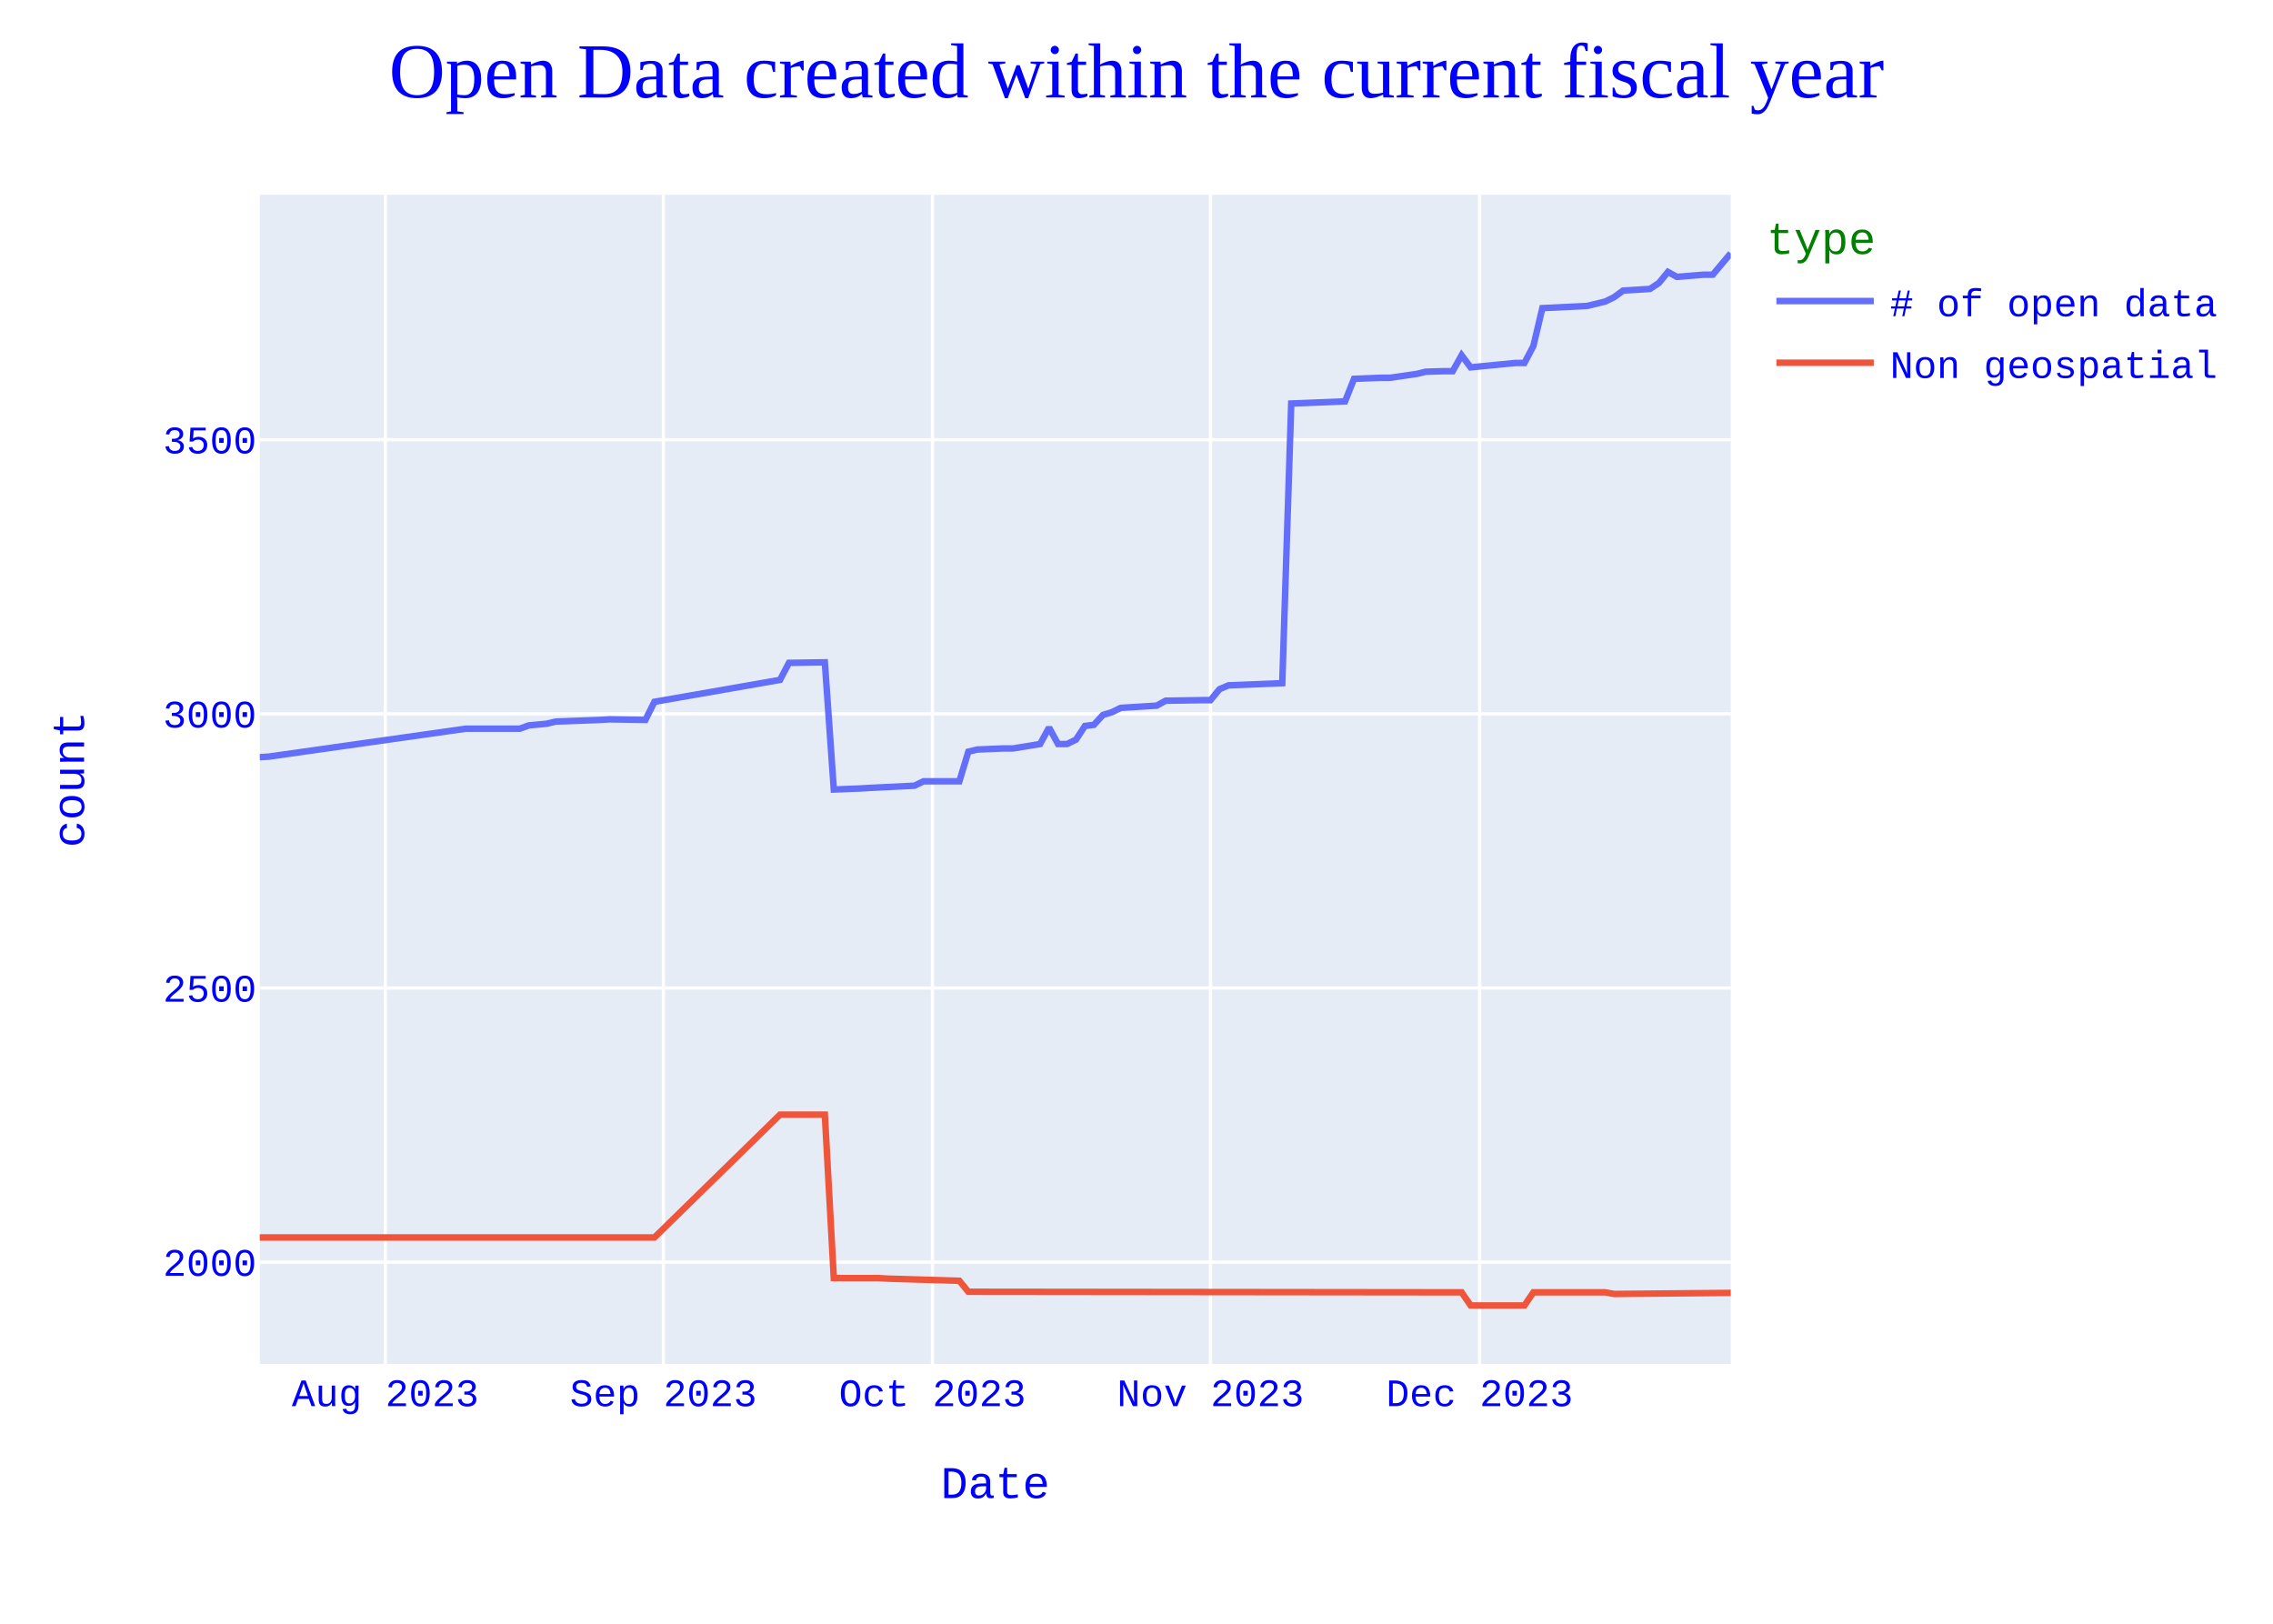
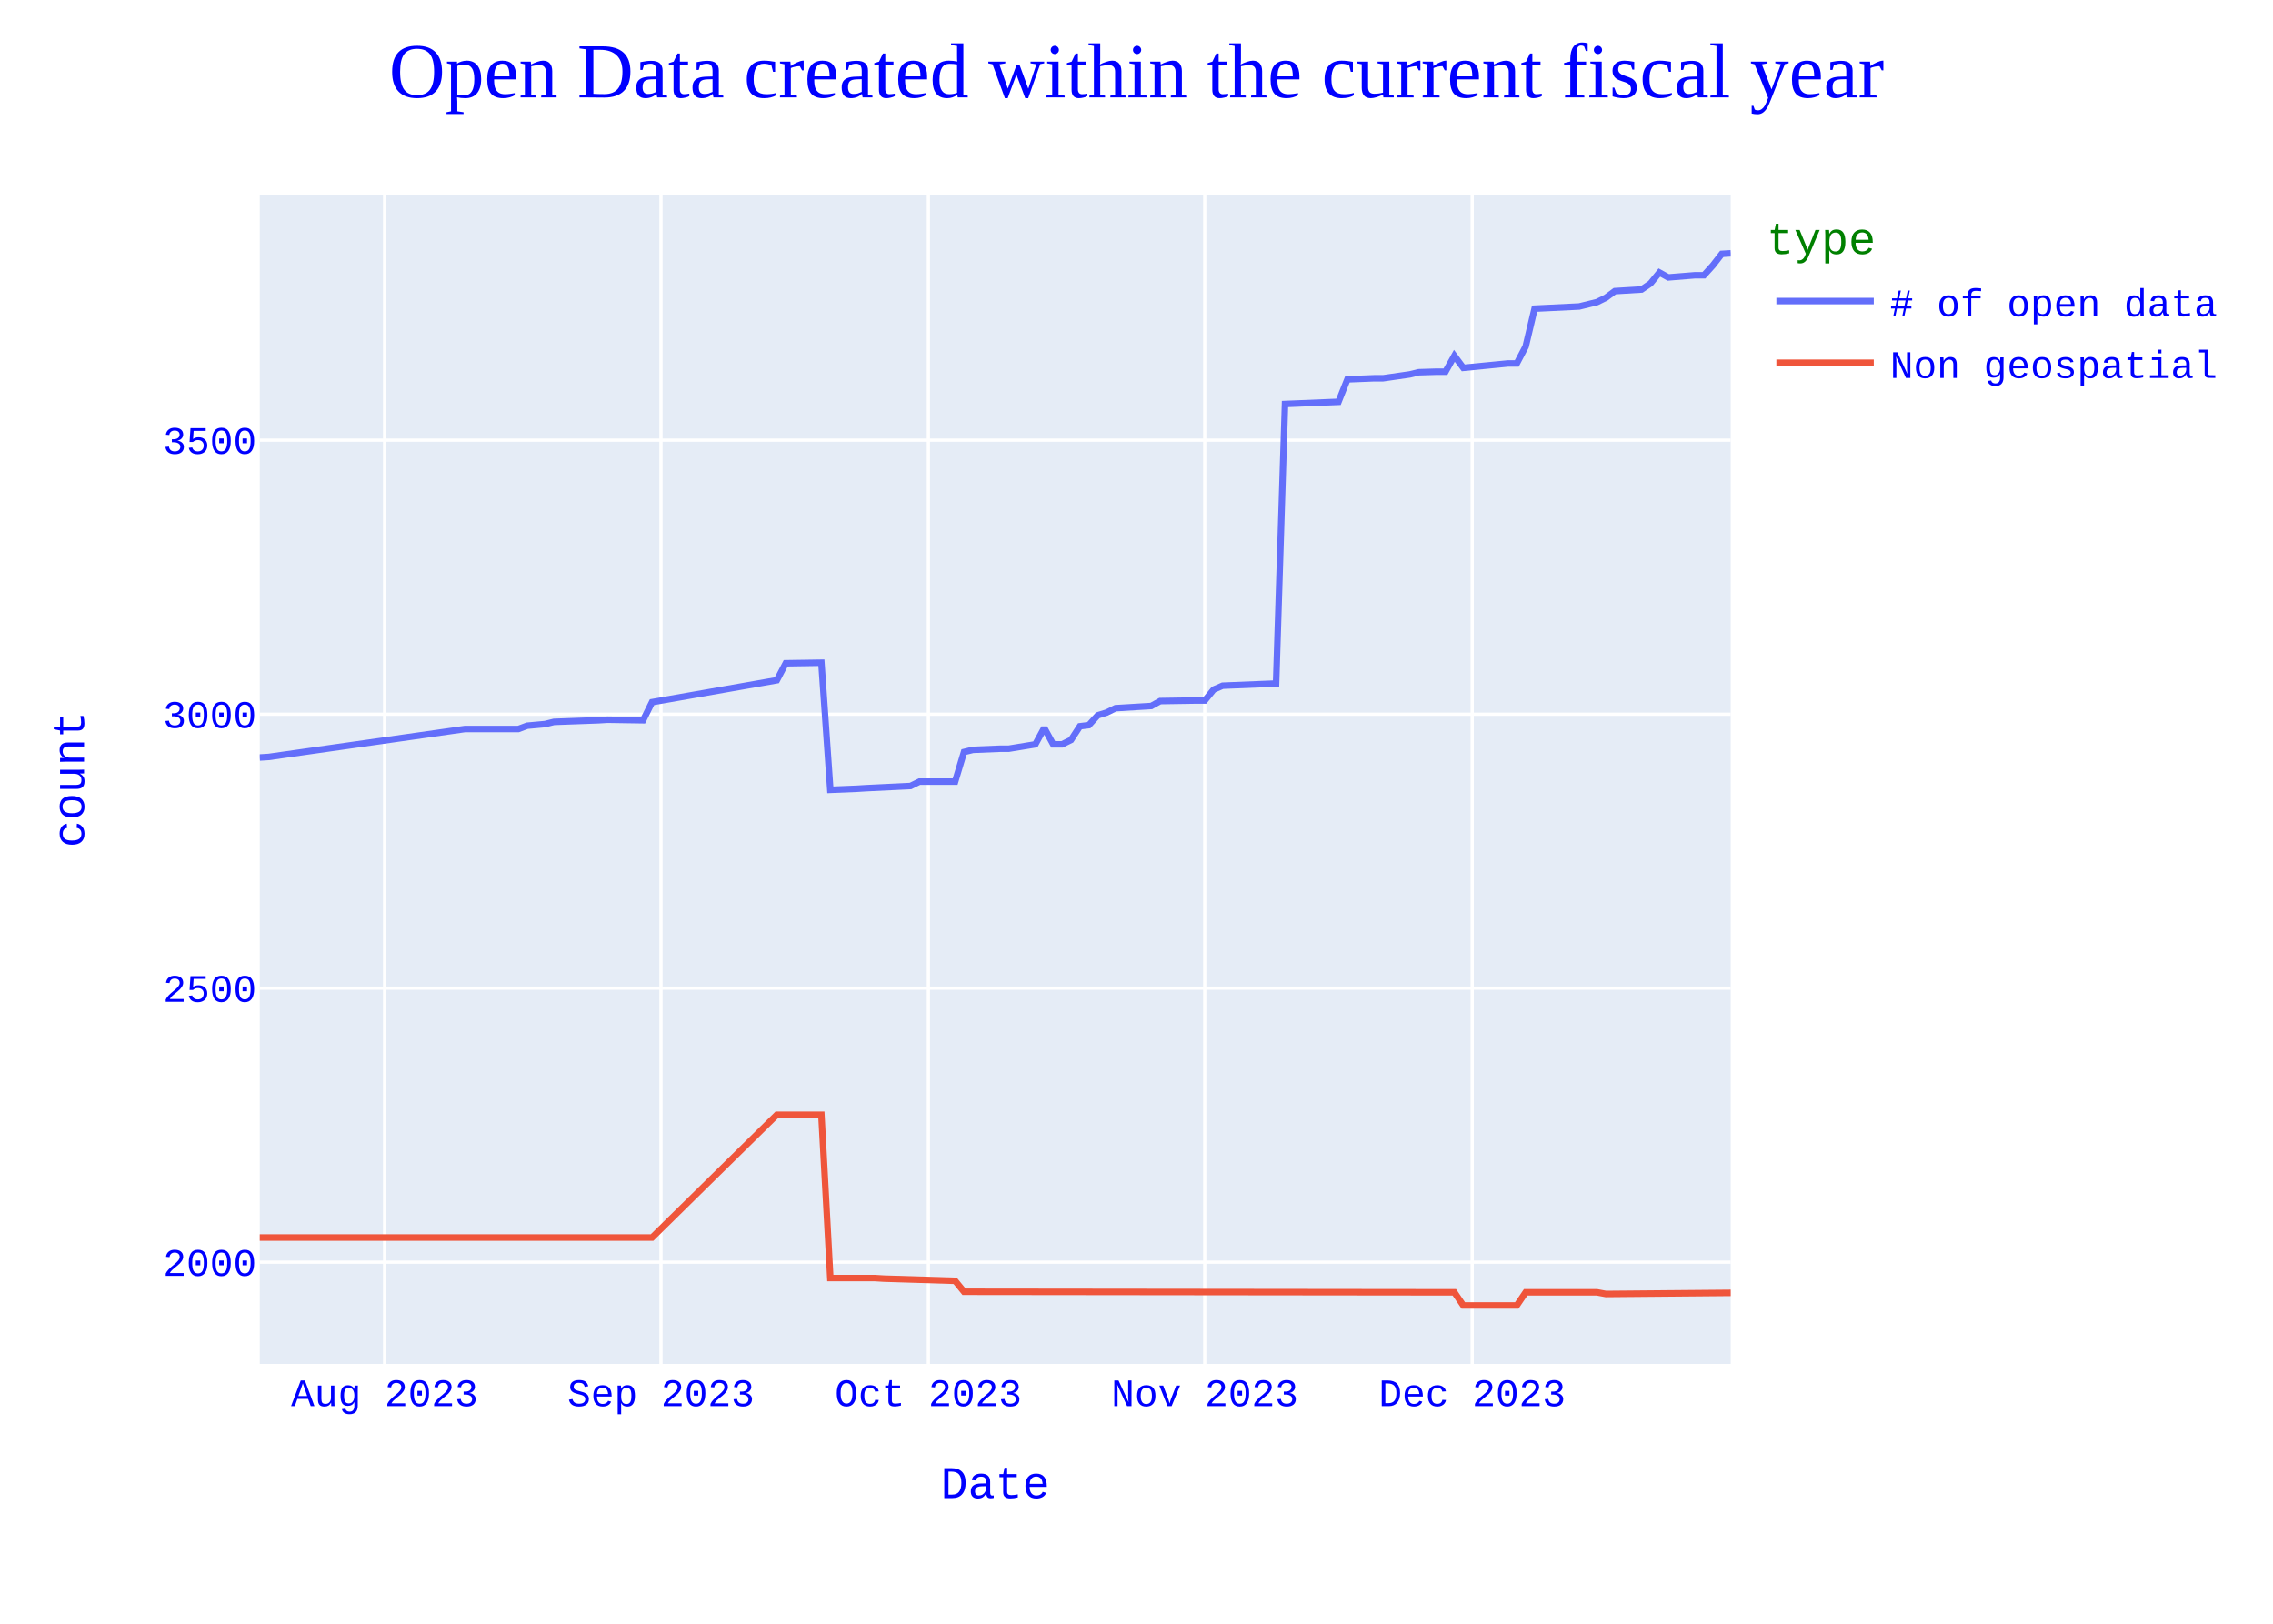
<svg xmlns="http://www.w3.org/2000/svg" class="main-svg" width="700" height="500" style="" viewBox="0 0 700 500">
  <rect x="0" y="0" width="700" height="500" style="fill: rgb(255, 255, 255); fill-opacity: 1;" />
-   <defs id="defs-731431">
+   <defs id="defs-eeb2be">
    <g class="clips">
-       <clipPath id="clip731431xyplot" class="plotclip">
+       <clipPath id="clipeeb2bexyplot" class="plotclip">
        <rect width="453" height="360" />
      </clipPath>
-       <clipPath class="axesclip" id="clip731431x">
+       <clipPath class="axesclip" id="clipeeb2bex">
        <rect x="80" y="0" width="453" height="500" />
      </clipPath>
-       <clipPath class="axesclip" id="clip731431y">
+       <clipPath class="axesclip" id="clipeeb2bey">
        <rect x="0" y="60" width="700" height="360" />
      </clipPath>
-       <clipPath class="axesclip" id="clip731431xy">
+       <clipPath class="axesclip" id="clipeeb2bexy">
        <rect x="80" y="60" width="453" height="360" />
      </clipPath>
    </g>
    <g class="gradients" />
    <g class="patterns" />
  </defs>
  <g class="bglayer">
    <rect class="bg" x="80" y="60" width="453" height="360" style="fill: rgb(229, 236, 246); fill-opacity: 1; stroke-width: 0;" />
  </g>
  <g class="layer-below">
    <g class="imagelayer" />
    <g class="shapelayer" />
  </g>
  <g class="cartesianlayer">
    <g class="subplot xy">
      <g class="layer-subplot">
        <g class="shapelayer" />
        <g class="imagelayer" />
      </g>
      <g class="minor-gridlayer">
        <g class="x" />
        <g class="y" />
      </g>
      <g class="gridlayer">
        <g class="x">
-           <path class="xgrid crisp" transform="translate(118.67,0)" d="M0,60v360" style="stroke: rgb(255, 255, 255); stroke-opacity: 1; stroke-width: 1px;" />
-           <path class="xgrid crisp" transform="translate(204.3,0)" d="M0,60v360" style="stroke: rgb(255, 255, 255); stroke-opacity: 1; stroke-width: 1px;" />
-           <path class="xgrid crisp" transform="translate(287.16,0)" d="M0,60v360" style="stroke: rgb(255, 255, 255); stroke-opacity: 1; stroke-width: 1px;" />
-           <path class="xgrid crisp" transform="translate(372.79,0)" d="M0,60v360" style="stroke: rgb(255, 255, 255); stroke-opacity: 1; stroke-width: 1px;" />
-           <path class="xgrid crisp" transform="translate(455.66,0)" d="M0,60v360" style="stroke: rgb(255, 255, 255); stroke-opacity: 1; stroke-width: 1px;" />
+           <path class="xgrid crisp" transform="translate(118.44,0)" d="M0,60v360" style="stroke: rgb(255, 255, 255); stroke-opacity: 1; stroke-width: 1px;" />
+           <path class="xgrid crisp" transform="translate(203.55,0)" d="M0,60v360" style="stroke: rgb(255, 255, 255); stroke-opacity: 1; stroke-width: 1px;" />
+           <path class="xgrid crisp" transform="translate(285.91,0)" d="M0,60v360" style="stroke: rgb(255, 255, 255); stroke-opacity: 1; stroke-width: 1px;" />
+           <path class="xgrid crisp" transform="translate(371.02,0)" d="M0,60v360" style="stroke: rgb(255, 255, 255); stroke-opacity: 1; stroke-width: 1px;" />
+           <path class="xgrid crisp" transform="translate(453.38,0)" d="M0,60v360" style="stroke: rgb(255, 255, 255); stroke-opacity: 1; stroke-width: 1px;" />
        </g>
        <g class="y">
-           <path class="ygrid crisp" transform="translate(0,388.66)" d="M80,0h453" style="stroke: rgb(255, 255, 255); stroke-opacity: 1; stroke-width: 1px;" />
-           <path class="ygrid crisp" transform="translate(0,304.24)" d="M80,0h453" style="stroke: rgb(255, 255, 255); stroke-opacity: 1; stroke-width: 1px;" />
-           <path class="ygrid crisp" transform="translate(0,219.82)" d="M80,0h453" style="stroke: rgb(255, 255, 255); stroke-opacity: 1; stroke-width: 1px;" />
-           <path class="ygrid crisp" transform="translate(0,135.4)" d="M80,0h453" style="stroke: rgb(255, 255, 255); stroke-opacity: 1; stroke-width: 1px;" />
+           <path class="ygrid crisp" transform="translate(0,388.67)" d="M80,0h453" style="stroke: rgb(255, 255, 255); stroke-opacity: 1; stroke-width: 1px;" />
+           <path class="ygrid crisp" transform="translate(0,304.29)" d="M80,0h453" style="stroke: rgb(255, 255, 255); stroke-opacity: 1; stroke-width: 1px;" />
+           <path class="ygrid crisp" transform="translate(0,219.92)" d="M80,0h453" style="stroke: rgb(255, 255, 255); stroke-opacity: 1; stroke-width: 1px;" />
+           <path class="ygrid crisp" transform="translate(0,135.54)" d="M80,0h453" style="stroke: rgb(255, 255, 255); stroke-opacity: 1; stroke-width: 1px;" />
        </g>
      </g>
      <g class="zerolinelayer" />
      <path class="xlines-below" />
      <path class="ylines-below" />
      <g class="overlines-below" />
      <g class="xaxislayer-below" />
      <g class="yaxislayer-below" />
      <g class="overaxes-below" />
-       <g class="plot" transform="translate(80,60)" clip-path="url(#clip731431xyplot)">
+       <g class="plot" transform="translate(80,60)" clip-path="url(#clipeeb2bexyplot)">
        <g class="scatterlayer mlayer">
-           <g class="trace scatter trace2c5bb0" style="stroke-miterlimit: 2; opacity: 1;">
+           <g class="trace scatter trace68eda6" style="stroke-miterlimit: 2; opacity: 1;">
            <g class="fills" />
            <g class="errorbars" />
            <g class="lines">
-               <path class="js-line" d="M453,18L447.48,24.58L444.71,24.58L436.43,25.26L433.66,23.74L430.9,27.12L428.14,28.97L419.85,29.48L417.09,31.51L414.33,32.86L408.8,34.21L394.99,34.88L392.23,46.53L389.47,51.77L386.71,51.77L372.9,53.12L370.13,49.4L367.37,54.3L364.61,54.3L359.09,54.47L356.32,55.14L348.04,56.33L345.27,56.33L336.99,56.66L334.23,63.59L317.65,64.26L314.89,150.37L298.32,151.04L295.55,152.23L292.79,155.6L290.03,155.6L278.98,155.77L276.22,157.29L265.17,157.97L262.41,159.32L259.65,160.16L256.88,163.2L254.12,163.54L251.36,167.76L248.6,169.11L245.84,169.11L243.07,164.04L240.31,169.11L232.02,170.46L229.26,170.46L220.98,170.8L218.21,171.47L215.45,180.59L212.69,180.59L204.4,180.59L201.64,181.94L187.83,182.62L185.07,182.79L176.78,183.12L174.02,143.95L162.97,144.12L160.21,149.36L121.54,156.11L118.77,161.68L107.73,161.51L104.96,161.68L91.15,162.19L88.39,162.86L82.87,163.37L80.1,164.38L63.53,164.38L2.76,172.99L0,173.16" style="vector-effect: none; fill: none; stroke: rgb(99, 110, 250); stroke-opacity: 1; stroke-width: 2px; opacity: 1;" />
+               <path class="js-line" d="M453,18L450.25,18.17L447.51,21.71L444.76,24.75L442.02,24.75L433.78,25.42L431.04,23.91L428.29,27.28L425.55,29.14L417.31,29.64L414.56,31.67L411.82,33.02L406.33,34.37L392.6,35.04L389.85,46.69L387.11,51.92L384.36,51.92L370.64,53.27L367.89,49.56L365.15,54.45L362.4,54.45L356.91,54.62L354.16,55.29L345.93,56.48L343.18,56.48L334.95,56.81L332.2,63.73L315.73,64.41L312.98,150.47L296.51,151.14L293.76,152.33L291.02,155.7L288.27,155.7L277.29,155.87L274.55,157.39L263.56,158.06L260.82,159.41L258.07,160.26L255.33,163.29L252.58,163.63L249.84,167.85L247.09,169.2L244.35,169.2L241.6,164.14L238.85,169.2L230.62,170.55L227.87,170.55L219.64,170.89L216.89,171.56L214.15,180.68L211.4,180.68L203.16,180.68L200.42,182.03L186.69,182.7L183.95,182.87L175.71,183.21L172.96,144.06L161.98,144.23L159.24,149.46L120.8,156.21L118.05,161.78L107.07,161.61L104.33,161.78L90.6,162.28L87.85,162.96L82.36,163.46L79.62,164.48L63.15,164.48L2.75,173.08L0,173.25" style="vector-effect: none; fill: none; stroke: rgb(99, 110, 250); stroke-opacity: 1; stroke-width: 2px; opacity: 1;" />
            </g>
            <g class="points" />
            <g class="text" />
          </g>
-           <g class="trace scatter traceb7c270" style="stroke-miterlimit: 2; opacity: 1;">
+           <g class="trace scatter trace397516" style="stroke-miterlimit: 2; opacity: 1;">
            <g class="fills" />
            <g class="errorbars" />
            <g class="lines">
-               <path class="js-line" d="M453,338.12L417.09,338.45L414.33,337.95L392.23,337.95L389.47,342L372.9,342L370.13,337.95L218.21,337.78L215.45,334.4L193.35,333.73L190.59,333.56L176.78,333.56L174.02,283.24L160.21,283.24L121.54,321.06L0,321.06" style="vector-effect: none; fill: none; stroke: rgb(239, 85, 59); stroke-opacity: 1; stroke-width: 2px; opacity: 1;" />
+               <path class="js-line" d="M453,338.12L414.56,338.46L411.82,337.95L389.85,337.95L387.11,342L370.64,342L367.89,337.95L216.89,337.78L214.15,334.41L192.18,333.73L189.44,333.56L175.71,333.56L172.96,283.28L159.24,283.28L120.8,321.08L0,321.08" style="vector-effect: none; fill: none; stroke: rgb(239, 85, 59); stroke-opacity: 1; stroke-width: 2px; opacity: 1;" />
            </g>
            <g class="points" />
            <g class="text" />
          </g>
        </g>
      </g>
      <g class="overplot" />
      <path class="xlines-above crisp" d="M0,0" style="fill: none;" />
      <path class="ylines-above crisp" d="M0,0" style="fill: none;" />
      <g class="overlines-above" />
      <g class="xaxislayer-above">
        <g class="xtick">
-           <text text-anchor="middle" x="0" y="433" transform="translate(118.67,0)" style="font-family: 'Courier New'; font-size: 12px; fill: rgb(0, 0, 255); fill-opacity: 1; white-space: pre; opacity: 1;">Aug 2023</text>
+           <text text-anchor="middle" x="0" y="433" transform="translate(118.44,0)" style="font-family: 'Courier New'; font-size: 12px; fill: rgb(0, 0, 255); fill-opacity: 1; white-space: pre; opacity: 1;">Aug 2023</text>
        </g>
        <g class="xtick">
-           <text text-anchor="middle" x="0" y="433" style="font-family: 'Courier New'; font-size: 12px; fill: rgb(0, 0, 255); fill-opacity: 1; white-space: pre; opacity: 1;" transform="translate(204.3,0)">Sep 2023</text>
+           <text text-anchor="middle" x="0" y="433" style="font-family: 'Courier New'; font-size: 12px; fill: rgb(0, 0, 255); fill-opacity: 1; white-space: pre; opacity: 1;" transform="translate(203.55,0)">Sep 2023</text>
        </g>
        <g class="xtick">
-           <text text-anchor="middle" x="0" y="433" style="font-family: 'Courier New'; font-size: 12px; fill: rgb(0, 0, 255); fill-opacity: 1; white-space: pre; opacity: 1;" transform="translate(287.16,0)">Oct 2023</text>
+           <text text-anchor="middle" x="0" y="433" style="font-family: 'Courier New'; font-size: 12px; fill: rgb(0, 0, 255); fill-opacity: 1; white-space: pre; opacity: 1;" transform="translate(285.91,0)">Oct 2023</text>
        </g>
        <g class="xtick">
-           <text text-anchor="middle" x="0" y="433" style="font-family: 'Courier New'; font-size: 12px; fill: rgb(0, 0, 255); fill-opacity: 1; white-space: pre; opacity: 1;" transform="translate(372.79,0)">Nov 2023</text>
+           <text text-anchor="middle" x="0" y="433" style="font-family: 'Courier New'; font-size: 12px; fill: rgb(0, 0, 255); fill-opacity: 1; white-space: pre; opacity: 1;" transform="translate(371.02,0)">Nov 2023</text>
        </g>
        <g class="xtick">
-           <text text-anchor="middle" x="0" y="433" style="font-family: 'Courier New'; font-size: 12px; fill: rgb(0, 0, 255); fill-opacity: 1; white-space: pre; opacity: 1;" transform="translate(455.66,0)">Dec 2023</text>
+           <text text-anchor="middle" x="0" y="433" style="font-family: 'Courier New'; font-size: 12px; fill: rgb(0, 0, 255); fill-opacity: 1; white-space: pre; opacity: 1;" transform="translate(453.38,0)">Dec 2023</text>
        </g>
      </g>
      <g class="yaxislayer-above">
        <g class="ytick">
-           <text text-anchor="end" x="79" y="4.2" transform="translate(0,388.66)" style="font-family: 'Courier New'; font-size: 12px; fill: rgb(0, 0, 255); fill-opacity: 1; white-space: pre; opacity: 1;">2000</text>
+           <text text-anchor="end" x="79" y="4.2" transform="translate(0,388.67)" style="font-family: 'Courier New'; font-size: 12px; fill: rgb(0, 0, 255); fill-opacity: 1; white-space: pre; opacity: 1;">2000</text>
        </g>
        <g class="ytick">
-           <text text-anchor="end" x="79" y="4.2" style="font-family: 'Courier New'; font-size: 12px; fill: rgb(0, 0, 255); fill-opacity: 1; white-space: pre; opacity: 1;" transform="translate(0,304.24)">2500</text>
+           <text text-anchor="end" x="79" y="4.2" style="font-family: 'Courier New'; font-size: 12px; fill: rgb(0, 0, 255); fill-opacity: 1; white-space: pre; opacity: 1;" transform="translate(0,304.29)">2500</text>
        </g>
        <g class="ytick">
-           <text text-anchor="end" x="79" y="4.2" style="font-family: 'Courier New'; font-size: 12px; fill: rgb(0, 0, 255); fill-opacity: 1; white-space: pre; opacity: 1;" transform="translate(0,219.82)">3000</text>
+           <text text-anchor="end" x="79" y="4.2" style="font-family: 'Courier New'; font-size: 12px; fill: rgb(0, 0, 255); fill-opacity: 1; white-space: pre; opacity: 1;" transform="translate(0,219.92)">3000</text>
        </g>
        <g class="ytick">
-           <text text-anchor="end" x="79" y="4.2" style="font-family: 'Courier New'; font-size: 12px; fill: rgb(0, 0, 255); fill-opacity: 1; white-space: pre; opacity: 1;" transform="translate(0,135.4)">3500</text>
+           <text text-anchor="end" x="79" y="4.2" style="font-family: 'Courier New'; font-size: 12px; fill: rgb(0, 0, 255); fill-opacity: 1; white-space: pre; opacity: 1;" transform="translate(0,135.54)">3500</text>
        </g>
      </g>
      <g class="overaxes-above" />
    </g>
  </g>
  <g class="polarlayer" />
  <g class="smithlayer" />
  <g class="ternarylayer" />
  <g class="geolayer" />
  <g class="funnelarealayer" />
  <g class="pielayer" />
  <g class="iciclelayer" />
  <g class="treemaplayer" />
  <g class="sunburstlayer" />
  <g class="glimages" />
-   <defs id="topdefs-731431">
+   <defs id="topdefs-eeb2be">
    <g class="clips" />
-     <clipPath id="legend731431">
+     <clipPath id="legendeeb2be">
      <rect width="146" height="67" x="0" y="0" />
    </clipPath>
  </defs>
  <g class="layer-above">
    <g class="imagelayer" />
    <g class="shapelayer" />
  </g>
  <g class="infolayer">
    <g class="legend" pointer-events="all" transform="translate(542.06,60)">
      <rect class="bg" shape-rendering="crispEdges" style="stroke: rgb(68, 68, 68); stroke-opacity: 1; fill: rgb(255, 255, 255); fill-opacity: 1; stroke-width: 0px;" width="146" height="67" x="0" y="0" />
-       <g class="scrollbox" transform="" clip-path="url(#legend731431)">
+       <g class="scrollbox" transform="" clip-path="url(#legendeeb2be)">
        <text class="legendtitletext" text-anchor="start" x="2" y="18.2" style="font-family: 'Courier New'; font-size: 14px; fill: rgb(0, 128, 0); fill-opacity: 1; white-space: pre;">type</text>
        <g class="groups" transform="">
          <g class="traces" transform="translate(0,32.7)" style="opacity: 1;">
            <text class="legendtext" text-anchor="start" x="40" y="4.68" style="font-family: 'Courier New'; font-size: 12px; fill: rgb(0, 0, 255); fill-opacity: 1; white-space: pre;"># of open data</text>
            <g class="layers" style="opacity: 1;">
              <g class="legendfill" />
              <g class="legendlines">
                <path class="js-line" d="M5,0h30" style="fill: none; stroke: rgb(99, 110, 250); stroke-opacity: 1; stroke-width: 2px;" />
              </g>
              <g class="legendsymbols">
                <g class="legendpoints" />
              </g>
            </g>
            <rect class="legendtoggle" x="0" y="-9.5" width="140.828" height="19" style="fill: rgb(0, 0, 0); fill-opacity: 0;" />
          </g>
        </g>
        <g class="groups" transform="">
          <g class="traces" transform="translate(0,51.7)" style="opacity: 1;">
            <text class="legendtext" text-anchor="start" x="40" y="4.68" style="font-family: 'Courier New'; font-size: 12px; fill: rgb(0, 0, 255); fill-opacity: 1; white-space: pre;">Non geospatial</text>
            <g class="layers" style="opacity: 1;">
              <g class="legendfill" />
              <g class="legendlines">
                <path class="js-line" d="M5,0h30" style="fill: none; stroke: rgb(239, 85, 59); stroke-opacity: 1; stroke-width: 2px;" />
              </g>
              <g class="legendsymbols">
                <g class="legendpoints" />
              </g>
            </g>
            <rect class="legendtoggle" x="0" y="-9.5" width="140.828" height="19" style="fill: rgb(0, 0, 0); fill-opacity: 0;" />
          </g>
        </g>
      </g>
      <rect class="scrollbar" rx="20" ry="3" width="0" height="0" style="fill: rgb(128, 139, 164); fill-opacity: 1;" x="0" y="0" />
    </g>
    <g class="g-gtitle">
      <text class="gtitle" x="350" y="30" text-anchor="middle" dy="0em" style="font-family: 'Times New Roman'; font-size: 24px; fill: rgb(0, 0, 255); opacity: 1; font-weight: normal; white-space: pre;">Open Data created within the current fiscal year</text>
    </g>
    <g class="g-xtitle">
      <text class="xtitle" x="306.5" y="461.3" text-anchor="middle" style="font-family: 'Courier New'; font-size: 14px; fill: rgb(0, 0, 255); opacity: 1; font-weight: normal; white-space: pre;">Date</text>
    </g>
    <g class="g-ytitle">
      <text class="ytitle" transform="rotate(-90,25.8875,240)" x="25.888" y="240" text-anchor="middle" style="font-family: 'Courier New'; font-size: 14px; fill: rgb(0, 0, 255); opacity: 1; font-weight: normal; white-space: pre;">count</text>
    </g>
  </g>
</svg>
